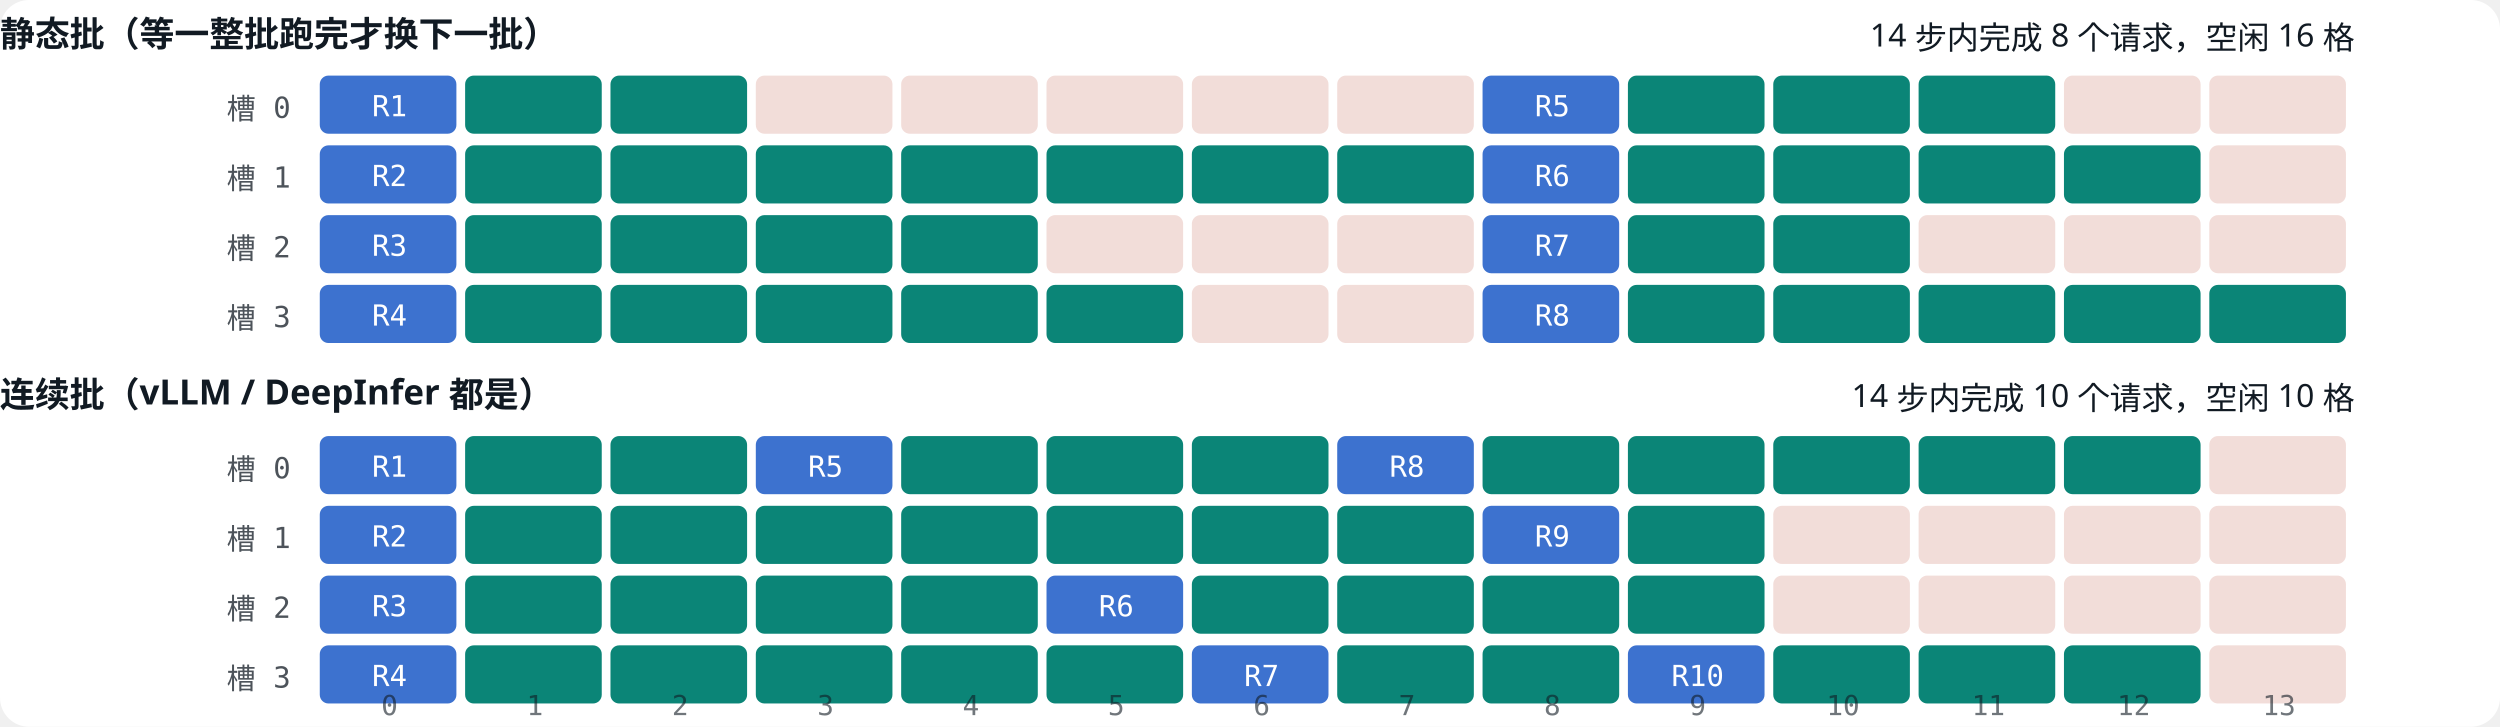
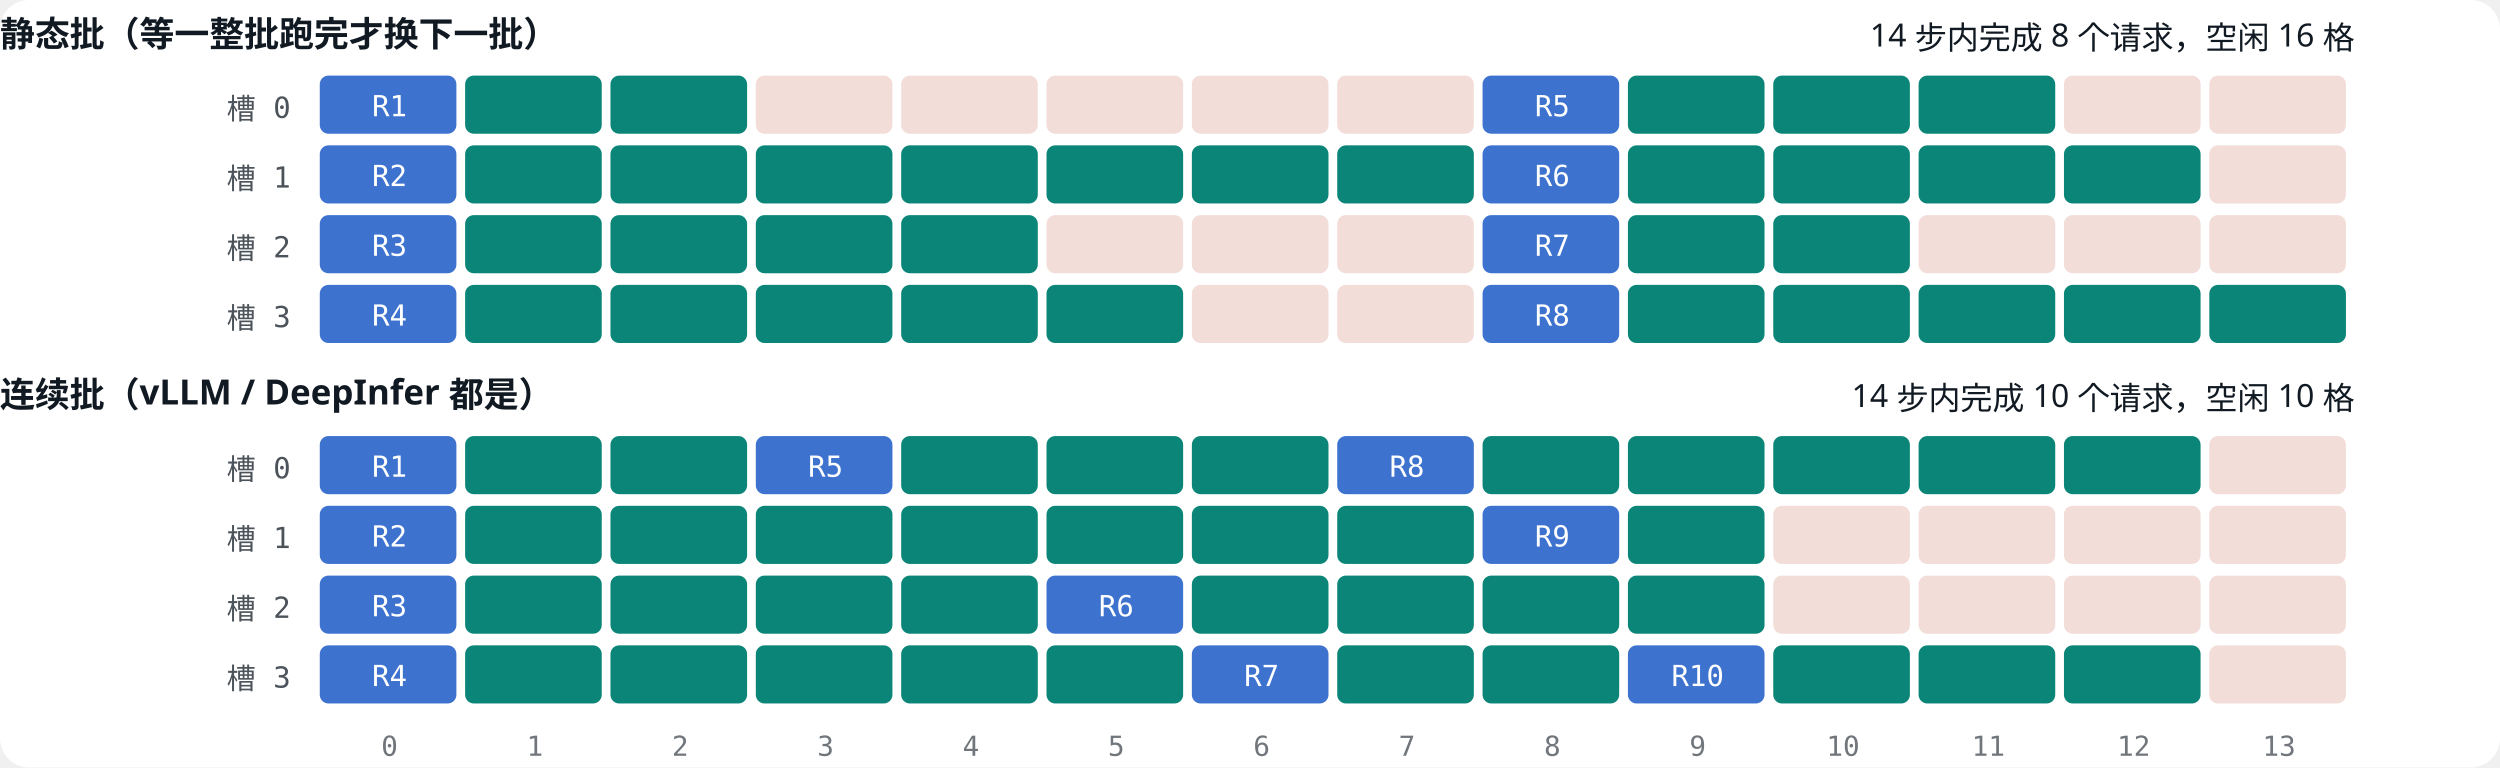
- <svg xmlns="http://www.w3.org/2000/svg" viewBox="0 0 860 250" width="860" height="250" color="#111A23">
+ <svg xmlns="http://www.w3.org/2000/svg" viewBox="0 0 860 264" width="860" height="264" color="#111A23">
  <style>text{font-family:'Noto Sans SC','PingFang SC','Microsoft YaHei','IBM Plex Sans',sans-serif}text:not([fill]){fill:#111A23}.m{font-family:'JetBrains Mono',Menlo,Consolas,monospace}</style>
-   <rect x="0" y="0" width="860" height="250" rx="10" fill="#FFFFFF" />
+   <rect x="0" y="0" width="860" height="264" rx="10" fill="#FFFFFF" />
  <text x="0" y="16" font-size="12" font-weight="600">静态批（等一整批跑完才换下一批）</text>
  <text x="810" y="16" font-size="11" text-anchor="end">14 步内完成 8 个请求，空闲 16 格</text>
  <text x="100" y="41" font-size="10" text-anchor="end" class="m" opacity=".75">槽 0</text>
  <rect x="110" y="26" width="47" height="20" rx="3" fill="#3D72CF" opacity="1" />
  <text x="134" y="40" font-size="10" text-anchor="middle" fill="#fff" class="m">R1</text>
  <rect x="160" y="26" width="47" height="20" rx="3" fill="#0B8577" opacity="1" />
  <rect x="210" y="26" width="47" height="20" rx="3" fill="#0B8577" opacity="1" />
  <rect x="260" y="26" width="47" height="20" rx="3" fill="#B8402A" opacity="0.18" />
  <rect x="310" y="26" width="47" height="20" rx="3" fill="#B8402A" opacity="0.18" />
  <rect x="360" y="26" width="47" height="20" rx="3" fill="#B8402A" opacity="0.18" />
  <rect x="410" y="26" width="47" height="20" rx="3" fill="#B8402A" opacity="0.18" />
  <rect x="460" y="26" width="47" height="20" rx="3" fill="#B8402A" opacity="0.18" />
  <rect x="510" y="26" width="47" height="20" rx="3" fill="#3D72CF" opacity="1" />
  <text x="534" y="40" font-size="10" text-anchor="middle" fill="#fff" class="m">R5</text>
  <rect x="560" y="26" width="47" height="20" rx="3" fill="#0B8577" opacity="1" />
  <rect x="610" y="26" width="47" height="20" rx="3" fill="#0B8577" opacity="1" />
  <rect x="660" y="26" width="47" height="20" rx="3" fill="#0B8577" opacity="1" />
  <rect x="710" y="26" width="47" height="20" rx="3" fill="#B8402A" opacity="0.18" />
  <rect x="760" y="26" width="47" height="20" rx="3" fill="#B8402A" opacity="0.18" />
  <text x="100" y="65" font-size="10" text-anchor="end" class="m" opacity=".75">槽 1</text>
  <rect x="110" y="50" width="47" height="20" rx="3" fill="#3D72CF" opacity="1" />
  <text x="134" y="64" font-size="10" text-anchor="middle" fill="#fff" class="m">R2</text>
  <rect x="160" y="50" width="47" height="20" rx="3" fill="#0B8577" opacity="1" />
  <rect x="210" y="50" width="47" height="20" rx="3" fill="#0B8577" opacity="1" />
  <rect x="260" y="50" width="47" height="20" rx="3" fill="#0B8577" opacity="1" />
  <rect x="310" y="50" width="47" height="20" rx="3" fill="#0B8577" opacity="1" />
  <rect x="360" y="50" width="47" height="20" rx="3" fill="#0B8577" opacity="1" />
  <rect x="410" y="50" width="47" height="20" rx="3" fill="#0B8577" opacity="1" />
  <rect x="460" y="50" width="47" height="20" rx="3" fill="#0B8577" opacity="1" />
  <rect x="510" y="50" width="47" height="20" rx="3" fill="#3D72CF" opacity="1" />
  <text x="534" y="64" font-size="10" text-anchor="middle" fill="#fff" class="m">R6</text>
  <rect x="560" y="50" width="47" height="20" rx="3" fill="#0B8577" opacity="1" />
  <rect x="610" y="50" width="47" height="20" rx="3" fill="#0B8577" opacity="1" />
  <rect x="660" y="50" width="47" height="20" rx="3" fill="#0B8577" opacity="1" />
  <rect x="710" y="50" width="47" height="20" rx="3" fill="#0B8577" opacity="1" />
  <rect x="760" y="50" width="47" height="20" rx="3" fill="#B8402A" opacity="0.18" />
  <text x="100" y="89" font-size="10" text-anchor="end" class="m" opacity=".75">槽 2</text>
  <rect x="110" y="74" width="47" height="20" rx="3" fill="#3D72CF" opacity="1" />
  <text x="134" y="88" font-size="10" text-anchor="middle" fill="#fff" class="m">R3</text>
  <rect x="160" y="74" width="47" height="20" rx="3" fill="#0B8577" opacity="1" />
  <rect x="210" y="74" width="47" height="20" rx="3" fill="#0B8577" opacity="1" />
  <rect x="260" y="74" width="47" height="20" rx="3" fill="#0B8577" opacity="1" />
  <rect x="310" y="74" width="47" height="20" rx="3" fill="#0B8577" opacity="1" />
  <rect x="360" y="74" width="47" height="20" rx="3" fill="#B8402A" opacity="0.18" />
  <rect x="410" y="74" width="47" height="20" rx="3" fill="#B8402A" opacity="0.18" />
  <rect x="460" y="74" width="47" height="20" rx="3" fill="#B8402A" opacity="0.18" />
  <rect x="510" y="74" width="47" height="20" rx="3" fill="#3D72CF" opacity="1" />
  <text x="534" y="88" font-size="10" text-anchor="middle" fill="#fff" class="m">R7</text>
  <rect x="560" y="74" width="47" height="20" rx="3" fill="#0B8577" opacity="1" />
  <rect x="610" y="74" width="47" height="20" rx="3" fill="#0B8577" opacity="1" />
  <rect x="660" y="74" width="47" height="20" rx="3" fill="#B8402A" opacity="0.18" />
  <rect x="710" y="74" width="47" height="20" rx="3" fill="#B8402A" opacity="0.18" />
  <rect x="760" y="74" width="47" height="20" rx="3" fill="#B8402A" opacity="0.18" />
  <text x="100" y="113" font-size="10" text-anchor="end" class="m" opacity=".75">槽 3</text>
  <rect x="110" y="98" width="47" height="20" rx="3" fill="#3D72CF" opacity="1" />
  <text x="134" y="112" font-size="10" text-anchor="middle" fill="#fff" class="m">R4</text>
  <rect x="160" y="98" width="47" height="20" rx="3" fill="#0B8577" opacity="1" />
  <rect x="210" y="98" width="47" height="20" rx="3" fill="#0B8577" opacity="1" />
  <rect x="260" y="98" width="47" height="20" rx="3" fill="#0B8577" opacity="1" />
  <rect x="310" y="98" width="47" height="20" rx="3" fill="#0B8577" opacity="1" />
  <rect x="360" y="98" width="47" height="20" rx="3" fill="#0B8577" opacity="1" />
  <rect x="410" y="98" width="47" height="20" rx="3" fill="#B8402A" opacity="0.18" />
  <rect x="460" y="98" width="47" height="20" rx="3" fill="#B8402A" opacity="0.18" />
  <rect x="510" y="98" width="47" height="20" rx="3" fill="#3D72CF" opacity="1" />
  <text x="534" y="112" font-size="10" text-anchor="middle" fill="#fff" class="m">R8</text>
  <rect x="560" y="98" width="47" height="20" rx="3" fill="#0B8577" opacity="1" />
  <rect x="610" y="98" width="47" height="20" rx="3" fill="#0B8577" opacity="1" />
  <rect x="660" y="98" width="47" height="20" rx="3" fill="#0B8577" opacity="1" />
  <rect x="710" y="98" width="47" height="20" rx="3" fill="#0B8577" opacity="1" />
  <rect x="760" y="98" width="47" height="20" rx="3" fill="#0B8577" opacity="1" />
  <text x="0" y="140" font-size="12" font-weight="600">连续批（vLLM / DeepInfer 都是）</text>
  <text x="810" y="140" font-size="11" text-anchor="end">14 步内完成 10 个请求，空闲 10 格</text>
  <text x="100" y="165" font-size="10" text-anchor="end" class="m" opacity=".75">槽 0</text>
  <rect x="110" y="150" width="47" height="20" rx="3" fill="#3D72CF" opacity="1" />
  <text x="134" y="164" font-size="10" text-anchor="middle" fill="#fff" class="m">R1</text>
  <rect x="160" y="150" width="47" height="20" rx="3" fill="#0B8577" opacity="1" />
  <rect x="210" y="150" width="47" height="20" rx="3" fill="#0B8577" opacity="1" />
  <rect x="260" y="150" width="47" height="20" rx="3" fill="#3D72CF" opacity="1" />
  <text x="284" y="164" font-size="10" text-anchor="middle" fill="#fff" class="m">R5</text>
  <rect x="310" y="150" width="47" height="20" rx="3" fill="#0B8577" opacity="1" />
  <rect x="360" y="150" width="47" height="20" rx="3" fill="#0B8577" opacity="1" />
  <rect x="410" y="150" width="47" height="20" rx="3" fill="#0B8577" opacity="1" />
  <rect x="460" y="150" width="47" height="20" rx="3" fill="#3D72CF" opacity="1" />
  <text x="484" y="164" font-size="10" text-anchor="middle" fill="#fff" class="m">R8</text>
  <rect x="510" y="150" width="47" height="20" rx="3" fill="#0B8577" opacity="1" />
  <rect x="560" y="150" width="47" height="20" rx="3" fill="#0B8577" opacity="1" />
  <rect x="610" y="150" width="47" height="20" rx="3" fill="#0B8577" opacity="1" />
  <rect x="660" y="150" width="47" height="20" rx="3" fill="#0B8577" opacity="1" />
  <rect x="710" y="150" width="47" height="20" rx="3" fill="#0B8577" opacity="1" />
  <rect x="760" y="150" width="47" height="20" rx="3" fill="#B8402A" opacity="0.18" />
  <text x="100" y="189" font-size="10" text-anchor="end" class="m" opacity=".75">槽 1</text>
  <rect x="110" y="174" width="47" height="20" rx="3" fill="#3D72CF" opacity="1" />
  <text x="134" y="188" font-size="10" text-anchor="middle" fill="#fff" class="m">R2</text>
  <rect x="160" y="174" width="47" height="20" rx="3" fill="#0B8577" opacity="1" />
  <rect x="210" y="174" width="47" height="20" rx="3" fill="#0B8577" opacity="1" />
  <rect x="260" y="174" width="47" height="20" rx="3" fill="#0B8577" opacity="1" />
  <rect x="310" y="174" width="47" height="20" rx="3" fill="#0B8577" opacity="1" />
  <rect x="360" y="174" width="47" height="20" rx="3" fill="#0B8577" opacity="1" />
  <rect x="410" y="174" width="47" height="20" rx="3" fill="#0B8577" opacity="1" />
  <rect x="460" y="174" width="47" height="20" rx="3" fill="#0B8577" opacity="1" />
  <rect x="510" y="174" width="47" height="20" rx="3" fill="#3D72CF" opacity="1" />
  <text x="534" y="188" font-size="10" text-anchor="middle" fill="#fff" class="m">R9</text>
  <rect x="560" y="174" width="47" height="20" rx="3" fill="#0B8577" opacity="1" />
  <rect x="610" y="174" width="47" height="20" rx="3" fill="#B8402A" opacity="0.18" />
  <rect x="660" y="174" width="47" height="20" rx="3" fill="#B8402A" opacity="0.18" />
  <rect x="710" y="174" width="47" height="20" rx="3" fill="#B8402A" opacity="0.18" />
  <rect x="760" y="174" width="47" height="20" rx="3" fill="#B8402A" opacity="0.18" />
  <text x="100" y="213" font-size="10" text-anchor="end" class="m" opacity=".75">槽 2</text>
  <rect x="110" y="198" width="47" height="20" rx="3" fill="#3D72CF" opacity="1" />
  <text x="134" y="212" font-size="10" text-anchor="middle" fill="#fff" class="m">R3</text>
  <rect x="160" y="198" width="47" height="20" rx="3" fill="#0B8577" opacity="1" />
  <rect x="210" y="198" width="47" height="20" rx="3" fill="#0B8577" opacity="1" />
  <rect x="260" y="198" width="47" height="20" rx="3" fill="#0B8577" opacity="1" />
  <rect x="310" y="198" width="47" height="20" rx="3" fill="#0B8577" opacity="1" />
  <rect x="360" y="198" width="47" height="20" rx="3" fill="#3D72CF" opacity="1" />
  <text x="384" y="212" font-size="10" text-anchor="middle" fill="#fff" class="m">R6</text>
  <rect x="410" y="198" width="47" height="20" rx="3" fill="#0B8577" opacity="1" />
  <rect x="460" y="198" width="47" height="20" rx="3" fill="#0B8577" opacity="1" />
  <rect x="510" y="198" width="47" height="20" rx="3" fill="#0B8577" opacity="1" />
  <rect x="560" y="198" width="47" height="20" rx="3" fill="#0B8577" opacity="1" />
  <rect x="610" y="198" width="47" height="20" rx="3" fill="#B8402A" opacity="0.18" />
  <rect x="660" y="198" width="47" height="20" rx="3" fill="#B8402A" opacity="0.18" />
  <rect x="710" y="198" width="47" height="20" rx="3" fill="#B8402A" opacity="0.18" />
  <rect x="760" y="198" width="47" height="20" rx="3" fill="#B8402A" opacity="0.18" />
  <text x="100" y="237" font-size="10" text-anchor="end" class="m" opacity=".75">槽 3</text>
  <rect x="110" y="222" width="47" height="20" rx="3" fill="#3D72CF" opacity="1" />
  <text x="134" y="236" font-size="10" text-anchor="middle" fill="#fff" class="m">R4</text>
  <rect x="160" y="222" width="47" height="20" rx="3" fill="#0B8577" opacity="1" />
  <rect x="210" y="222" width="47" height="20" rx="3" fill="#0B8577" opacity="1" />
  <rect x="260" y="222" width="47" height="20" rx="3" fill="#0B8577" opacity="1" />
  <rect x="310" y="222" width="47" height="20" rx="3" fill="#0B8577" opacity="1" />
  <rect x="360" y="222" width="47" height="20" rx="3" fill="#0B8577" opacity="1" />
  <rect x="410" y="222" width="47" height="20" rx="3" fill="#3D72CF" opacity="1" />
  <text x="434" y="236" font-size="10" text-anchor="middle" fill="#fff" class="m">R7</text>
  <rect x="460" y="222" width="47" height="20" rx="3" fill="#0B8577" opacity="1" />
  <rect x="510" y="222" width="47" height="20" rx="3" fill="#0B8577" opacity="1" />
  <rect x="560" y="222" width="47" height="20" rx="3" fill="#3D72CF" opacity="1" />
  <text x="584" y="236" font-size="10" text-anchor="middle" fill="#fff" class="m">R10</text>
  <rect x="610" y="222" width="47" height="20" rx="3" fill="#0B8577" opacity="1" />
  <rect x="660" y="222" width="47" height="20" rx="3" fill="#0B8577" opacity="1" />
  <rect x="710" y="222" width="47" height="20" rx="3" fill="#0B8577" opacity="1" />
  <rect x="760" y="222" width="47" height="20" rx="3" fill="#B8402A" opacity="0.18" />
-   <text x="134" y="246" font-size="9.5" text-anchor="middle" class="m" opacity=".6">0</text>
-   <text x="184" y="246" font-size="9.5" text-anchor="middle" class="m" opacity=".6">1</text>
-   <text x="234" y="246" font-size="9.5" text-anchor="middle" class="m" opacity=".6">2</text>
-   <text x="284" y="246" font-size="9.5" text-anchor="middle" class="m" opacity=".6">3</text>
-   <text x="334" y="246" font-size="9.5" text-anchor="middle" class="m" opacity=".6">4</text>
-   <text x="384" y="246" font-size="9.5" text-anchor="middle" class="m" opacity=".6">5</text>
-   <text x="434" y="246" font-size="9.5" text-anchor="middle" class="m" opacity=".6">6</text>
-   <text x="484" y="246" font-size="9.5" text-anchor="middle" class="m" opacity=".6">7</text>
-   <text x="534" y="246" font-size="9.5" text-anchor="middle" class="m" opacity=".6">8</text>
-   <text x="584" y="246" font-size="9.5" text-anchor="middle" class="m" opacity=".6">9</text>
-   <text x="634" y="246" font-size="9.5" text-anchor="middle" class="m" opacity=".6">10</text>
-   <text x="684" y="246" font-size="9.5" text-anchor="middle" class="m" opacity=".6">11</text>
-   <text x="734" y="246" font-size="9.5" text-anchor="middle" class="m" opacity=".6">12</text>
-   <text x="784" y="246" font-size="9.5" text-anchor="middle" class="m" opacity=".6">13</text>
+   <text x="134" y="260" font-size="9.5" text-anchor="middle" class="m" opacity=".6">0</text>
+   <text x="184" y="260" font-size="9.5" text-anchor="middle" class="m" opacity=".6">1</text>
+   <text x="234" y="260" font-size="9.5" text-anchor="middle" class="m" opacity=".6">2</text>
+   <text x="284" y="260" font-size="9.5" text-anchor="middle" class="m" opacity=".6">3</text>
+   <text x="334" y="260" font-size="9.5" text-anchor="middle" class="m" opacity=".6">4</text>
+   <text x="384" y="260" font-size="9.5" text-anchor="middle" class="m" opacity=".6">5</text>
+   <text x="434" y="260" font-size="9.5" text-anchor="middle" class="m" opacity=".6">6</text>
+   <text x="484" y="260" font-size="9.5" text-anchor="middle" class="m" opacity=".6">7</text>
+   <text x="534" y="260" font-size="9.5" text-anchor="middle" class="m" opacity=".6">8</text>
+   <text x="584" y="260" font-size="9.5" text-anchor="middle" class="m" opacity=".6">9</text>
+   <text x="634" y="260" font-size="9.5" text-anchor="middle" class="m" opacity=".6">10</text>
+   <text x="684" y="260" font-size="9.5" text-anchor="middle" class="m" opacity=".6">11</text>
+   <text x="734" y="260" font-size="9.5" text-anchor="middle" class="m" opacity=".6">12</text>
+   <text x="784" y="260" font-size="9.5" text-anchor="middle" class="m" opacity=".6">13</text>
</svg>
